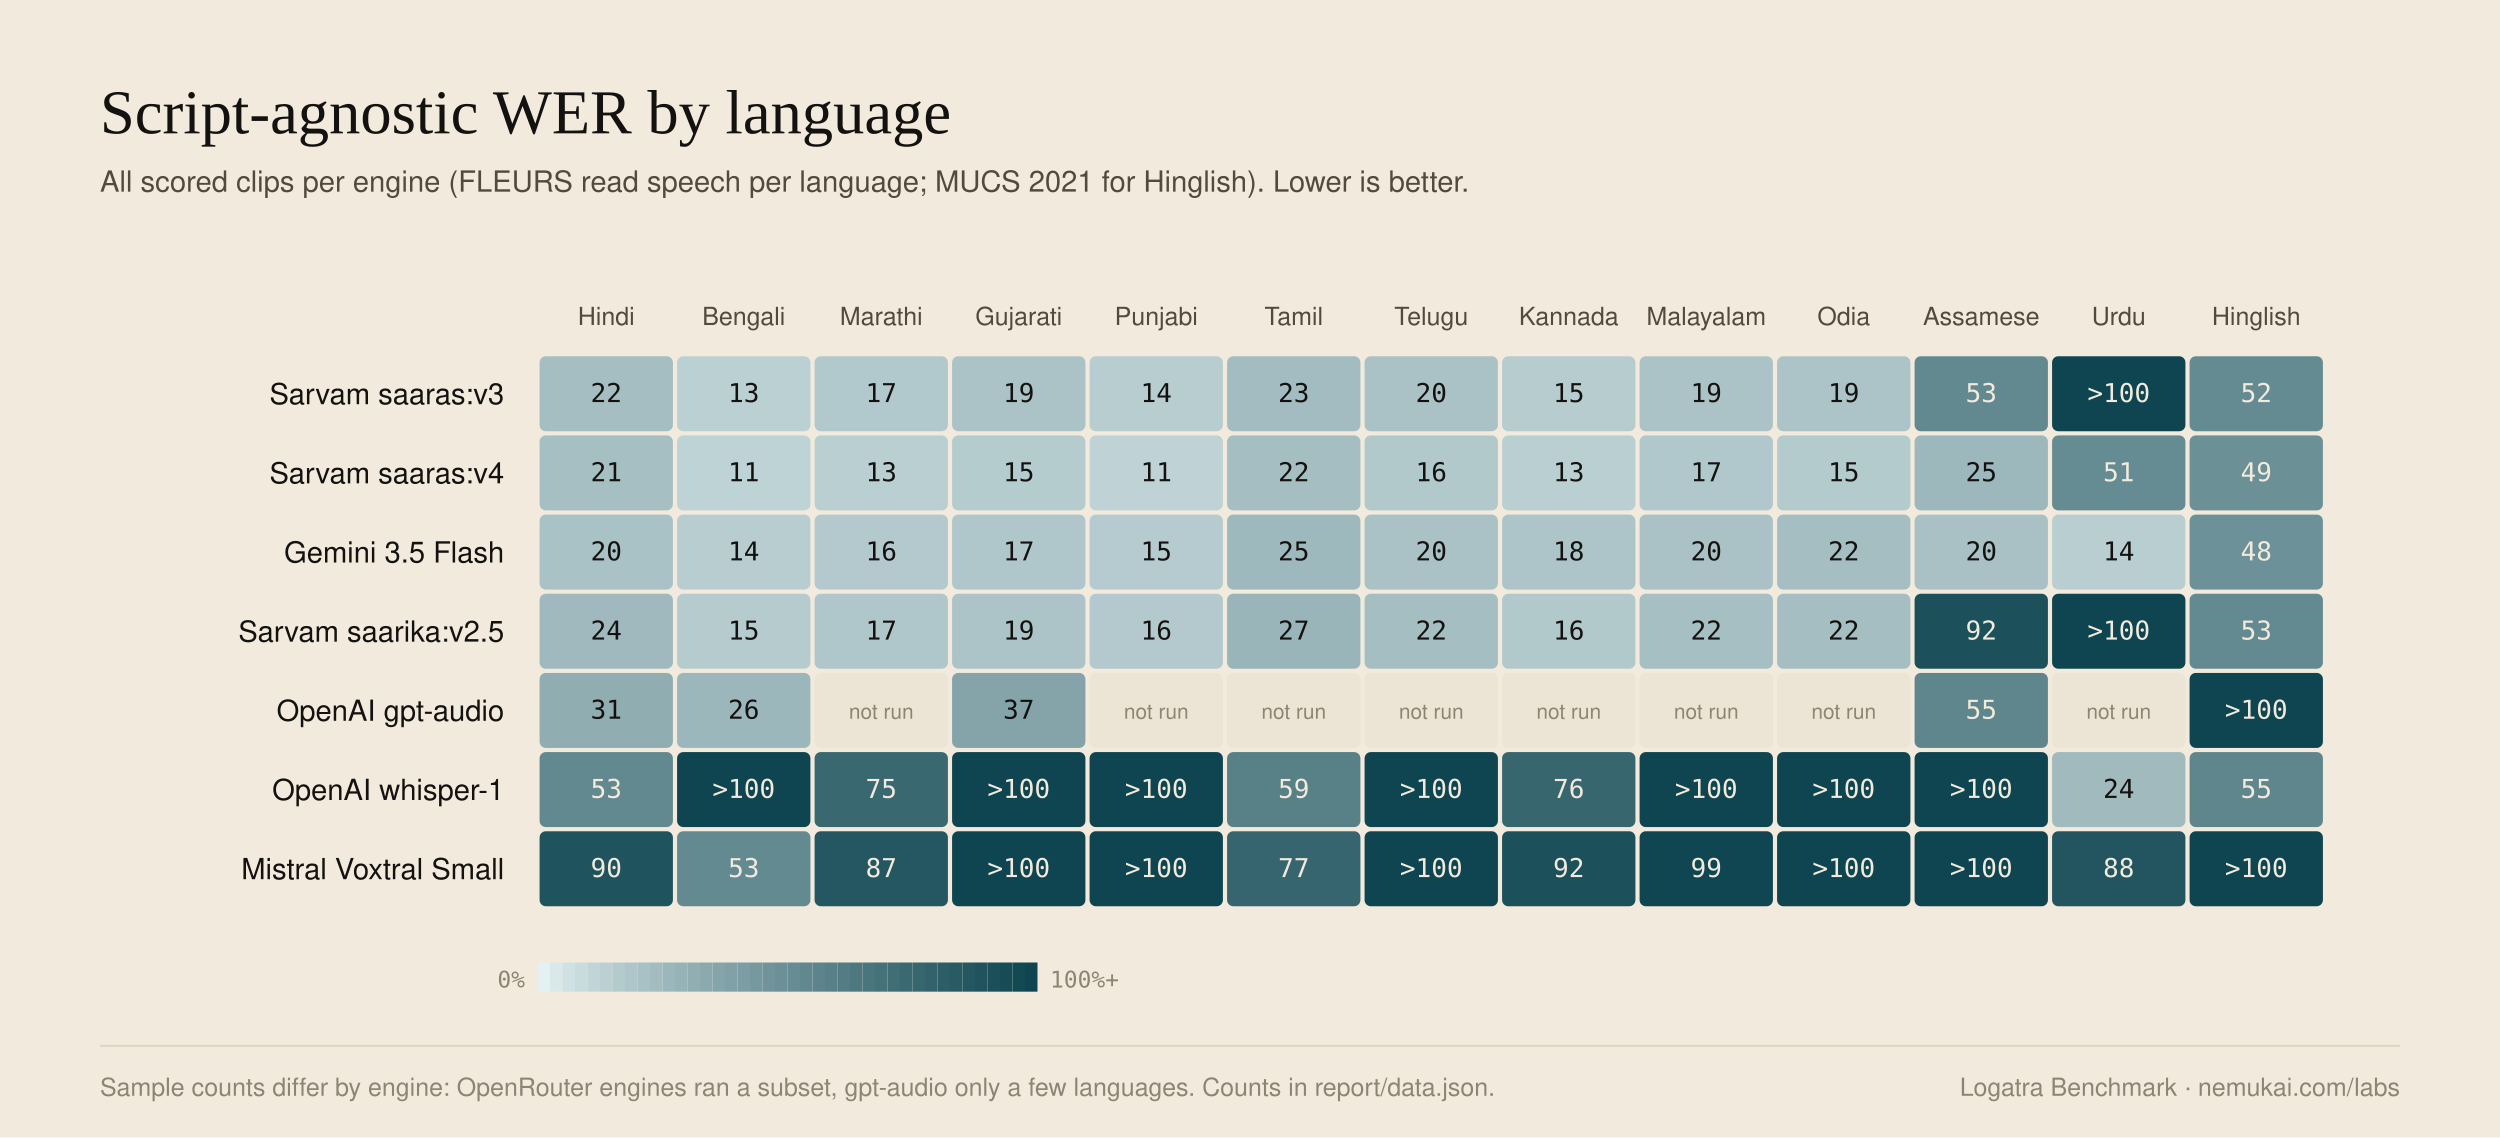
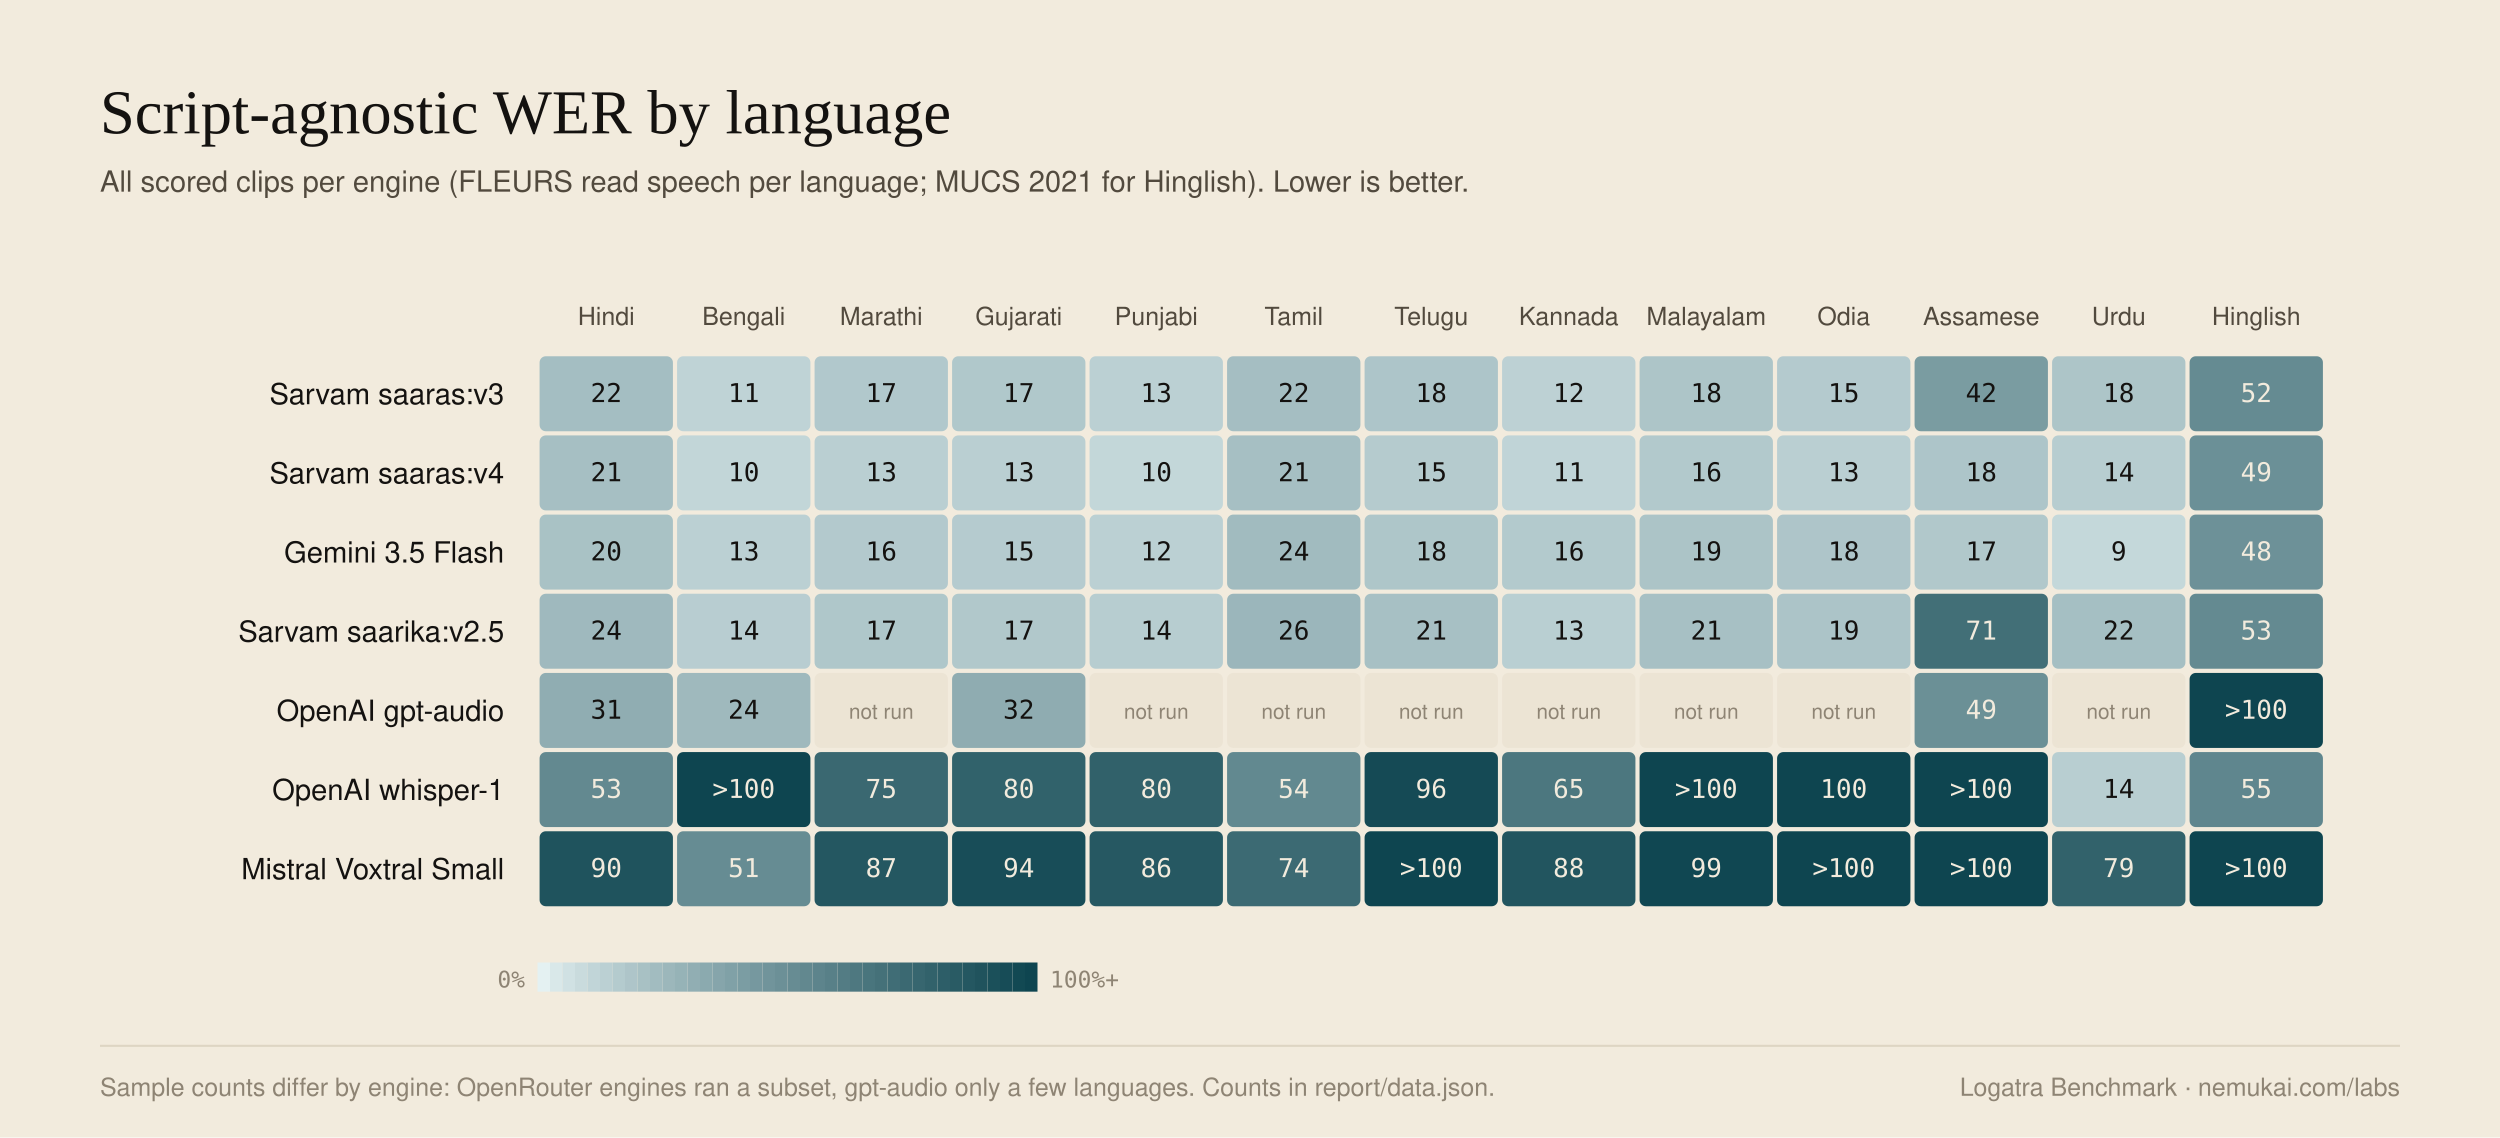
<svg xmlns="http://www.w3.org/2000/svg" width="1200" height="546" viewBox="0 0 1200 546">
  <rect width="1200" height="546" fill="#F2EBDD" />
  <text x="48" y="64" font-family="Georgia, 'Times New Roman', serif" font-size="30" fill="#141210" text-anchor="start" font-weight="400">Script-agnostic WER by language</text>
  <text x="48" y="92" font-family="'Helvetica Neue', Helvetica, Arial, sans-serif" font-size="14" fill="#524A3E" text-anchor="start" font-weight="400">All scored clips per engine (FLEURS read speech per language; MUCS 2021 for Hinglish). Lower is better.</text>
  <text x="291.0" y="156" font-family="'Helvetica Neue', Helvetica, Arial, sans-serif" font-size="12" fill="#524A3E" text-anchor="middle" font-weight="400">Hindi</text>
  <text x="357.0" y="156" font-family="'Helvetica Neue', Helvetica, Arial, sans-serif" font-size="12" fill="#524A3E" text-anchor="middle" font-weight="400">Bengali</text>
  <text x="423.0" y="156" font-family="'Helvetica Neue', Helvetica, Arial, sans-serif" font-size="12" fill="#524A3E" text-anchor="middle" font-weight="400">Marathi</text>
  <text x="489.0" y="156" font-family="'Helvetica Neue', Helvetica, Arial, sans-serif" font-size="12" fill="#524A3E" text-anchor="middle" font-weight="400">Gujarati</text>
  <text x="555.0" y="156" font-family="'Helvetica Neue', Helvetica, Arial, sans-serif" font-size="12" fill="#524A3E" text-anchor="middle" font-weight="400">Punjabi</text>
  <text x="621.0" y="156" font-family="'Helvetica Neue', Helvetica, Arial, sans-serif" font-size="12" fill="#524A3E" text-anchor="middle" font-weight="400">Tamil</text>
  <text x="687.0" y="156" font-family="'Helvetica Neue', Helvetica, Arial, sans-serif" font-size="12" fill="#524A3E" text-anchor="middle" font-weight="400">Telugu</text>
  <text x="753.0" y="156" font-family="'Helvetica Neue', Helvetica, Arial, sans-serif" font-size="12" fill="#524A3E" text-anchor="middle" font-weight="400">Kannada</text>
  <text x="819.0" y="156" font-family="'Helvetica Neue', Helvetica, Arial, sans-serif" font-size="12" fill="#524A3E" text-anchor="middle" font-weight="400">Malayalam</text>
  <text x="885.0" y="156" font-family="'Helvetica Neue', Helvetica, Arial, sans-serif" font-size="12" fill="#524A3E" text-anchor="middle" font-weight="400">Odia</text>
  <text x="951.0" y="156" font-family="'Helvetica Neue', Helvetica, Arial, sans-serif" font-size="12" fill="#524A3E" text-anchor="middle" font-weight="400">Assamese</text>
  <text x="1017.0" y="156" font-family="'Helvetica Neue', Helvetica, Arial, sans-serif" font-size="12" fill="#524A3E" text-anchor="middle" font-weight="400">Urdu</text>
  <text x="1083.0" y="156" font-family="'Helvetica Neue', Helvetica, Arial, sans-serif" font-size="12" fill="#524A3E" text-anchor="middle" font-weight="400">Hinglish</text>
  <text x="242" y="194.0" font-family="'Helvetica Neue', Helvetica, Arial, sans-serif" font-size="14" fill="#141210" text-anchor="end" font-weight="400">Sarvam saaras:v3</text>
  <rect x="259" y="171" width="64" height="36" rx="3" fill="#A4BEC2" />
  <text x="291.0" y="193.0" font-family="'JetBrains Mono', Menlo, monospace" font-size="12.5" fill="#141210" text-anchor="middle" font-weight="500">22</text>
-   <rect x="325" y="171" width="64" height="36" rx="3" fill="#BBD0D3" />
-   <text x="357.0" y="193.0" font-family="'JetBrains Mono', Menlo, monospace" font-size="12.5" fill="#141210" text-anchor="middle" font-weight="500">13</text>
+   <rect x="325" y="171" width="64" height="36" rx="3" fill="#BFD3D6" />
+   <text x="357.0" y="193.0" font-family="'JetBrains Mono', Menlo, monospace" font-size="12.5" fill="#141210" text-anchor="middle" font-weight="500">11</text>
  <rect x="391" y="171" width="64" height="36" rx="3" fill="#B1C8CC" />
  <text x="423.0" y="193.0" font-family="'JetBrains Mono', Menlo, monospace" font-size="12.5" fill="#141210" text-anchor="middle" font-weight="500">17</text>
-   <rect x="457" y="171" width="64" height="36" rx="3" fill="#ABC3C7" />
-   <text x="489.0" y="193.0" font-family="'JetBrains Mono', Menlo, monospace" font-size="12.5" fill="#141210" text-anchor="middle" font-weight="500">19</text>
-   <rect x="523" y="171" width="64" height="36" rx="3" fill="#B8CDD0" />
-   <text x="555.0" y="193.0" font-family="'JetBrains Mono', Menlo, monospace" font-size="12.5" fill="#141210" text-anchor="middle" font-weight="500">14</text>
-   <rect x="589" y="171" width="64" height="36" rx="3" fill="#A3BCC1" />
-   <text x="621.0" y="193.0" font-family="'JetBrains Mono', Menlo, monospace" font-size="12.5" fill="#141210" text-anchor="middle" font-weight="500">23</text>
-   <rect x="655" y="171" width="64" height="36" rx="3" fill="#AAC2C6" />
-   <text x="687.0" y="193.0" font-family="'JetBrains Mono', Menlo, monospace" font-size="12.5" fill="#141210" text-anchor="middle" font-weight="500">20</text>
-   <rect x="721" y="171" width="64" height="36" rx="3" fill="#B6CCCF" />
-   <text x="753.0" y="193.0" font-family="'JetBrains Mono', Menlo, monospace" font-size="12.5" fill="#141210" text-anchor="middle" font-weight="500">15</text>
-   <rect x="787" y="171" width="64" height="36" rx="3" fill="#ABC3C7" />
-   <text x="819.0" y="193.0" font-family="'JetBrains Mono', Menlo, monospace" font-size="12.5" fill="#141210" text-anchor="middle" font-weight="500">19</text>
-   <rect x="853" y="171" width="64" height="36" rx="3" fill="#ACC4C8" />
-   <text x="885.0" y="193.0" font-family="'JetBrains Mono', Menlo, monospace" font-size="12.5" fill="#141210" text-anchor="middle" font-weight="500">19</text>
-   <rect x="919" y="171" width="64" height="36" rx="3" fill="#628990" />
-   <text x="951.0" y="193.0" font-family="'JetBrains Mono', Menlo, monospace" font-size="12.5" fill="#F2EBDD" text-anchor="middle" font-weight="500">53</text>
-   <rect x="985" y="171" width="64" height="36" rx="3" fill="#0E4550" />
-   <text x="1017.0" y="193.0" font-family="'JetBrains Mono', Menlo, monospace" font-size="12.5" fill="#F2EBDD" text-anchor="middle" font-weight="500">&gt;100</text>
+   <rect x="457" y="171" width="64" height="36" rx="3" fill="#B0C8CB" />
+   <text x="489.0" y="193.0" font-family="'JetBrains Mono', Menlo, monospace" font-size="12.5" fill="#141210" text-anchor="middle" font-weight="500">17</text>
+   <rect x="523" y="171" width="64" height="36" rx="3" fill="#BBD0D3" />
+   <text x="555.0" y="193.0" font-family="'JetBrains Mono', Menlo, monospace" font-size="12.5" fill="#141210" text-anchor="middle" font-weight="500">13</text>
+   <rect x="589" y="171" width="64" height="36" rx="3" fill="#A5BEC2" />
+   <text x="621.0" y="193.0" font-family="'JetBrains Mono', Menlo, monospace" font-size="12.5" fill="#141210" text-anchor="middle" font-weight="500">22</text>
+   <rect x="655" y="171" width="64" height="36" rx="3" fill="#ADC5C9" />
+   <text x="687.0" y="193.0" font-family="'JetBrains Mono', Menlo, monospace" font-size="12.5" fill="#141210" text-anchor="middle" font-weight="500">18</text>
+   <rect x="721" y="171" width="64" height="36" rx="3" fill="#BDD1D4" />
+   <text x="753.0" y="193.0" font-family="'JetBrains Mono', Menlo, monospace" font-size="12.5" fill="#141210" text-anchor="middle" font-weight="500">12</text>
+   <rect x="787" y="171" width="64" height="36" rx="3" fill="#ADC5C8" />
+   <text x="819.0" y="193.0" font-family="'JetBrains Mono', Menlo, monospace" font-size="12.5" fill="#141210" text-anchor="middle" font-weight="500">18</text>
+   <rect x="853" y="171" width="64" height="36" rx="3" fill="#B4CACE" />
+   <text x="885.0" y="193.0" font-family="'JetBrains Mono', Menlo, monospace" font-size="12.5" fill="#141210" text-anchor="middle" font-weight="500">15</text>
+   <rect x="919" y="171" width="64" height="36" rx="3" fill="#7A9CA1" />
+   <text x="951.0" y="193.0" font-family="'JetBrains Mono', Menlo, monospace" font-size="12.5" fill="#141210" text-anchor="middle" font-weight="500">42</text>
+   <rect x="985" y="171" width="64" height="36" rx="3" fill="#ADC5C8" />
+   <text x="1017.0" y="193.0" font-family="'JetBrains Mono', Menlo, monospace" font-size="12.5" fill="#141210" text-anchor="middle" font-weight="500">18</text>
  <rect x="1051" y="171" width="64" height="36" rx="3" fill="#658B92" />
  <text x="1083.0" y="193.0" font-family="'JetBrains Mono', Menlo, monospace" font-size="12.5" fill="#F2EBDD" text-anchor="middle" font-weight="500">52</text>
  <text x="242" y="232.0" font-family="'Helvetica Neue', Helvetica, Arial, sans-serif" font-size="14" fill="#141210" text-anchor="end" font-weight="400">Sarvam saaras:v4</text>
  <rect x="259" y="209" width="64" height="36" rx="3" fill="#A6BFC3" />
  <text x="291.0" y="231.0" font-family="'JetBrains Mono', Menlo, monospace" font-size="12.5" fill="#141210" text-anchor="middle" font-weight="500">21</text>
-   <rect x="325" y="209" width="64" height="36" rx="3" fill="#BED3D5" />
-   <text x="357.0" y="231.0" font-family="'JetBrains Mono', Menlo, monospace" font-size="12.5" fill="#141210" text-anchor="middle" font-weight="500">11</text>
+   <rect x="325" y="209" width="64" height="36" rx="3" fill="#C2D6D8" />
+   <text x="357.0" y="231.0" font-family="'JetBrains Mono', Menlo, monospace" font-size="12.5" fill="#141210" text-anchor="middle" font-weight="500">10</text>
  <rect x="391" y="209" width="64" height="36" rx="3" fill="#BACFD2" />
  <text x="423.0" y="231.0" font-family="'JetBrains Mono', Menlo, monospace" font-size="12.5" fill="#141210" text-anchor="middle" font-weight="500">13</text>
-   <rect x="457" y="209" width="64" height="36" rx="3" fill="#B5CCCF" />
-   <text x="489.0" y="231.0" font-family="'JetBrains Mono', Menlo, monospace" font-size="12.5" fill="#141210" text-anchor="middle" font-weight="500">15</text>
-   <rect x="523" y="209" width="64" height="36" rx="3" fill="#BFD3D6" />
-   <text x="555.0" y="231.0" font-family="'JetBrains Mono', Menlo, monospace" font-size="12.5" fill="#141210" text-anchor="middle" font-weight="500">11</text>
-   <rect x="589" y="209" width="64" height="36" rx="3" fill="#A4BEC2" />
-   <text x="621.0" y="231.0" font-family="'JetBrains Mono', Menlo, monospace" font-size="12.5" fill="#141210" text-anchor="middle" font-weight="500">22</text>
-   <rect x="655" y="209" width="64" height="36" rx="3" fill="#B2C9CC" />
-   <text x="687.0" y="231.0" font-family="'JetBrains Mono', Menlo, monospace" font-size="12.5" fill="#141210" text-anchor="middle" font-weight="500">16</text>
-   <rect x="721" y="209" width="64" height="36" rx="3" fill="#BACFD2" />
-   <text x="753.0" y="231.0" font-family="'JetBrains Mono', Menlo, monospace" font-size="12.5" fill="#141210" text-anchor="middle" font-weight="500">13</text>
-   <rect x="787" y="209" width="64" height="36" rx="3" fill="#B0C8CB" />
-   <text x="819.0" y="231.0" font-family="'JetBrains Mono', Menlo, monospace" font-size="12.5" fill="#141210" text-anchor="middle" font-weight="500">17</text>
-   <rect x="853" y="209" width="64" height="36" rx="3" fill="#B4CBCE" />
-   <text x="885.0" y="231.0" font-family="'JetBrains Mono', Menlo, monospace" font-size="12.5" fill="#141210" text-anchor="middle" font-weight="500">15</text>
-   <rect x="919" y="209" width="64" height="36" rx="3" fill="#9DB8BC" />
-   <text x="951.0" y="231.0" font-family="'JetBrains Mono', Menlo, monospace" font-size="12.5" fill="#141210" text-anchor="middle" font-weight="500">25</text>
-   <rect x="985" y="209" width="64" height="36" rx="3" fill="#668C93" />
-   <text x="1017.0" y="231.0" font-family="'JetBrains Mono', Menlo, monospace" font-size="12.5" fill="#F2EBDD" text-anchor="middle" font-weight="500">51</text>
-   <rect x="1051" y="209" width="64" height="36" rx="3" fill="#6B9096" />
+   <rect x="457" y="209" width="64" height="36" rx="3" fill="#BACFD2" />
+   <text x="489.0" y="231.0" font-family="'JetBrains Mono', Menlo, monospace" font-size="12.5" fill="#141210" text-anchor="middle" font-weight="500">13</text>
+   <rect x="523" y="209" width="64" height="36" rx="3" fill="#C3D7D9" />
+   <text x="555.0" y="231.0" font-family="'JetBrains Mono', Menlo, monospace" font-size="12.5" fill="#141210" text-anchor="middle" font-weight="500">10</text>
+   <rect x="589" y="209" width="64" height="36" rx="3" fill="#A6BFC3" />
+   <text x="621.0" y="231.0" font-family="'JetBrains Mono', Menlo, monospace" font-size="12.5" fill="#141210" text-anchor="middle" font-weight="500">21</text>
+   <rect x="655" y="209" width="64" height="36" rx="3" fill="#B5CBCE" />
+   <text x="687.0" y="231.0" font-family="'JetBrains Mono', Menlo, monospace" font-size="12.5" fill="#141210" text-anchor="middle" font-weight="500">15</text>
+   <rect x="721" y="209" width="64" height="36" rx="3" fill="#C0D4D7" />
+   <text x="753.0" y="231.0" font-family="'JetBrains Mono', Menlo, monospace" font-size="12.5" fill="#141210" text-anchor="middle" font-weight="500">11</text>
+   <rect x="787" y="209" width="64" height="36" rx="3" fill="#B2C9CC" />
+   <text x="819.0" y="231.0" font-family="'JetBrains Mono', Menlo, monospace" font-size="12.5" fill="#141210" text-anchor="middle" font-weight="500">16</text>
+   <rect x="853" y="209" width="64" height="36" rx="3" fill="#BACFD2" />
+   <text x="885.0" y="231.0" font-family="'JetBrains Mono', Menlo, monospace" font-size="12.5" fill="#141210" text-anchor="middle" font-weight="500">13</text>
+   <rect x="919" y="209" width="64" height="36" rx="3" fill="#ADC5C9" />
+   <text x="951.0" y="231.0" font-family="'JetBrains Mono', Menlo, monospace" font-size="12.5" fill="#141210" text-anchor="middle" font-weight="500">18</text>
+   <rect x="985" y="209" width="64" height="36" rx="3" fill="#B7CDD0" />
+   <text x="1017.0" y="231.0" font-family="'JetBrains Mono', Menlo, monospace" font-size="12.5" fill="#141210" text-anchor="middle" font-weight="500">14</text>
+   <rect x="1051" y="209" width="64" height="36" rx="3" fill="#6B9097" />
  <text x="1083.0" y="231.0" font-family="'JetBrains Mono', Menlo, monospace" font-size="12.5" fill="#F2EBDD" text-anchor="middle" font-weight="500">49</text>
  <text x="242" y="270.0" font-family="'Helvetica Neue', Helvetica, Arial, sans-serif" font-size="14" fill="#141210" text-anchor="end" font-weight="400">Gemini 3.5 Flash</text>
  <rect x="259" y="247" width="64" height="36" rx="3" fill="#A9C2C5" />
  <text x="291.0" y="269.0" font-family="'JetBrains Mono', Menlo, monospace" font-size="12.5" fill="#141210" text-anchor="middle" font-weight="500">20</text>
-   <rect x="325" y="247" width="64" height="36" rx="3" fill="#B7CDD0" />
-   <text x="357.0" y="269.0" font-family="'JetBrains Mono', Menlo, monospace" font-size="12.5" fill="#141210" text-anchor="middle" font-weight="500">14</text>
+   <rect x="325" y="247" width="64" height="36" rx="3" fill="#BBD0D3" />
+   <text x="357.0" y="269.0" font-family="'JetBrains Mono', Menlo, monospace" font-size="12.5" fill="#141210" text-anchor="middle" font-weight="500">13</text>
  <rect x="391" y="247" width="64" height="36" rx="3" fill="#B3C9CD" />
  <text x="423.0" y="269.0" font-family="'JetBrains Mono', Menlo, monospace" font-size="12.5" fill="#141210" text-anchor="middle" font-weight="500">16</text>
-   <rect x="457" y="247" width="64" height="36" rx="3" fill="#AFC7CA" />
-   <text x="489.0" y="269.0" font-family="'JetBrains Mono', Menlo, monospace" font-size="12.5" fill="#141210" text-anchor="middle" font-weight="500">17</text>
-   <rect x="523" y="247" width="64" height="36" rx="3" fill="#B5CBCF" />
-   <text x="555.0" y="269.0" font-family="'JetBrains Mono', Menlo, monospace" font-size="12.5" fill="#141210" text-anchor="middle" font-weight="500">15</text>
-   <rect x="589" y="247" width="64" height="36" rx="3" fill="#9EB9BD" />
-   <text x="621.0" y="269.0" font-family="'JetBrains Mono', Menlo, monospace" font-size="12.5" fill="#141210" text-anchor="middle" font-weight="500">25</text>
-   <rect x="655" y="247" width="64" height="36" rx="3" fill="#AAC2C6" />
-   <text x="687.0" y="269.0" font-family="'JetBrains Mono', Menlo, monospace" font-size="12.5" fill="#141210" text-anchor="middle" font-weight="500">20</text>
-   <rect x="721" y="247" width="64" height="36" rx="3" fill="#ADC5C8" />
-   <text x="753.0" y="269.0" font-family="'JetBrains Mono', Menlo, monospace" font-size="12.5" fill="#141210" text-anchor="middle" font-weight="500">18</text>
-   <rect x="787" y="247" width="64" height="36" rx="3" fill="#AAC2C6" />
-   <text x="819.0" y="269.0" font-family="'JetBrains Mono', Menlo, monospace" font-size="12.5" fill="#141210" text-anchor="middle" font-weight="500">20</text>
-   <rect x="853" y="247" width="64" height="36" rx="3" fill="#A5BEC2" />
-   <text x="885.0" y="269.0" font-family="'JetBrains Mono', Menlo, monospace" font-size="12.5" fill="#141210" text-anchor="middle" font-weight="500">22</text>
-   <rect x="919" y="247" width="64" height="36" rx="3" fill="#A9C1C5" />
-   <text x="951.0" y="269.0" font-family="'JetBrains Mono', Menlo, monospace" font-size="12.5" fill="#141210" text-anchor="middle" font-weight="500">20</text>
-   <rect x="985" y="247" width="64" height="36" rx="3" fill="#B9CED1" />
-   <text x="1017.0" y="269.0" font-family="'JetBrains Mono', Menlo, monospace" font-size="12.5" fill="#141210" text-anchor="middle" font-weight="500">14</text>
+   <rect x="457" y="247" width="64" height="36" rx="3" fill="#B5CBCF" />
+   <text x="489.0" y="269.0" font-family="'JetBrains Mono', Menlo, monospace" font-size="12.5" fill="#141210" text-anchor="middle" font-weight="500">15</text>
+   <rect x="523" y="247" width="64" height="36" rx="3" fill="#BBD0D3" />
+   <text x="555.0" y="269.0" font-family="'JetBrains Mono', Menlo, monospace" font-size="12.5" fill="#141210" text-anchor="middle" font-weight="500">12</text>
+   <rect x="589" y="247" width="64" height="36" rx="3" fill="#A1BBBF" />
+   <text x="621.0" y="269.0" font-family="'JetBrains Mono', Menlo, monospace" font-size="12.5" fill="#141210" text-anchor="middle" font-weight="500">24</text>
+   <rect x="655" y="247" width="64" height="36" rx="3" fill="#AEC6C9" />
+   <text x="687.0" y="269.0" font-family="'JetBrains Mono', Menlo, monospace" font-size="12.5" fill="#141210" text-anchor="middle" font-weight="500">18</text>
+   <rect x="721" y="247" width="64" height="36" rx="3" fill="#B3CACD" />
+   <text x="753.0" y="269.0" font-family="'JetBrains Mono', Menlo, monospace" font-size="12.5" fill="#141210" text-anchor="middle" font-weight="500">16</text>
+   <rect x="787" y="247" width="64" height="36" rx="3" fill="#ACC4C7" />
+   <text x="819.0" y="269.0" font-family="'JetBrains Mono', Menlo, monospace" font-size="12.5" fill="#141210" text-anchor="middle" font-weight="500">19</text>
+   <rect x="853" y="247" width="64" height="36" rx="3" fill="#AEC5C9" />
+   <text x="885.0" y="269.0" font-family="'JetBrains Mono', Menlo, monospace" font-size="12.5" fill="#141210" text-anchor="middle" font-weight="500">18</text>
+   <rect x="919" y="247" width="64" height="36" rx="3" fill="#B1C8CB" />
+   <text x="951.0" y="269.0" font-family="'JetBrains Mono', Menlo, monospace" font-size="12.5" fill="#141210" text-anchor="middle" font-weight="500">17</text>
+   <rect x="985" y="247" width="64" height="36" rx="3" fill="#C4D8DA" />
+   <text x="1017.0" y="269.0" font-family="'JetBrains Mono', Menlo, monospace" font-size="12.5" fill="#141210" text-anchor="middle" font-weight="500">9</text>
  <rect x="1051" y="247" width="64" height="36" rx="3" fill="#6D9198" />
  <text x="1083.0" y="269.0" font-family="'JetBrains Mono', Menlo, monospace" font-size="12.5" fill="#F2EBDD" text-anchor="middle" font-weight="500">48</text>
  <text x="242" y="308.0" font-family="'Helvetica Neue', Helvetica, Arial, sans-serif" font-size="14" fill="#141210" text-anchor="end" font-weight="400">Sarvam saarika:v2.5</text>
  <rect x="259" y="285" width="64" height="36" rx="3" fill="#9FB9BE" />
  <text x="291.0" y="307.0" font-family="'JetBrains Mono', Menlo, monospace" font-size="12.5" fill="#141210" text-anchor="middle" font-weight="500">24</text>
-   <rect x="325" y="285" width="64" height="36" rx="3" fill="#B5CBCE" />
-   <text x="357.0" y="307.0" font-family="'JetBrains Mono', Menlo, monospace" font-size="12.5" fill="#141210" text-anchor="middle" font-weight="500">15</text>
+   <rect x="325" y="285" width="64" height="36" rx="3" fill="#B8CDD1" />
+   <text x="357.0" y="307.0" font-family="'JetBrains Mono', Menlo, monospace" font-size="12.5" fill="#141210" text-anchor="middle" font-weight="500">14</text>
  <rect x="391" y="285" width="64" height="36" rx="3" fill="#AFC7CA" />
  <text x="423.0" y="307.0" font-family="'JetBrains Mono', Menlo, monospace" font-size="12.5" fill="#141210" text-anchor="middle" font-weight="500">17</text>
-   <rect x="457" y="285" width="64" height="36" rx="3" fill="#ACC4C8" />
-   <text x="489.0" y="307.0" font-family="'JetBrains Mono', Menlo, monospace" font-size="12.5" fill="#141210" text-anchor="middle" font-weight="500">19</text>
-   <rect x="523" y="285" width="64" height="36" rx="3" fill="#B3C9CD" />
-   <text x="555.0" y="307.0" font-family="'JetBrains Mono', Menlo, monospace" font-size="12.5" fill="#141210" text-anchor="middle" font-weight="500">16</text>
-   <rect x="589" y="285" width="64" height="36" rx="3" fill="#99B5B9" />
-   <text x="621.0" y="307.0" font-family="'JetBrains Mono', Menlo, monospace" font-size="12.5" fill="#141210" text-anchor="middle" font-weight="500">27</text>
-   <rect x="655" y="285" width="64" height="36" rx="3" fill="#A4BEC2" />
-   <text x="687.0" y="307.0" font-family="'JetBrains Mono', Menlo, monospace" font-size="12.5" fill="#141210" text-anchor="middle" font-weight="500">22</text>
-   <rect x="721" y="285" width="64" height="36" rx="3" fill="#B2C9CC" />
-   <text x="753.0" y="307.0" font-family="'JetBrains Mono', Menlo, monospace" font-size="12.5" fill="#141210" text-anchor="middle" font-weight="500">16</text>
-   <rect x="787" y="285" width="64" height="36" rx="3" fill="#A5BFC3" />
-   <text x="819.0" y="307.0" font-family="'JetBrains Mono', Menlo, monospace" font-size="12.5" fill="#141210" text-anchor="middle" font-weight="500">22</text>
-   <rect x="853" y="285" width="64" height="36" rx="3" fill="#A5BEC2" />
-   <text x="885.0" y="307.0" font-family="'JetBrains Mono', Menlo, monospace" font-size="12.5" fill="#141210" text-anchor="middle" font-weight="500">22</text>
-   <rect x="919" y="285" width="64" height="36" rx="3" fill="#1C515B" />
-   <text x="951.0" y="307.0" font-family="'JetBrains Mono', Menlo, monospace" font-size="12.5" fill="#F2EBDD" text-anchor="middle" font-weight="500">92</text>
-   <rect x="985" y="285" width="64" height="36" rx="3" fill="#0E4550" />
-   <text x="1017.0" y="307.0" font-family="'JetBrains Mono', Menlo, monospace" font-size="12.5" fill="#F2EBDD" text-anchor="middle" font-weight="500">&gt;100</text>
+   <rect x="457" y="285" width="64" height="36" rx="3" fill="#B1C8CB" />
+   <text x="489.0" y="307.0" font-family="'JetBrains Mono', Menlo, monospace" font-size="12.5" fill="#141210" text-anchor="middle" font-weight="500">17</text>
+   <rect x="523" y="285" width="64" height="36" rx="3" fill="#B7CDD0" />
+   <text x="555.0" y="307.0" font-family="'JetBrains Mono', Menlo, monospace" font-size="12.5" fill="#141210" text-anchor="middle" font-weight="500">14</text>
+   <rect x="589" y="285" width="64" height="36" rx="3" fill="#9BB6BB" />
+   <text x="621.0" y="307.0" font-family="'JetBrains Mono', Menlo, monospace" font-size="12.5" fill="#141210" text-anchor="middle" font-weight="500">26</text>
+   <rect x="655" y="285" width="64" height="36" rx="3" fill="#A7C0C4" />
+   <text x="687.0" y="307.0" font-family="'JetBrains Mono', Menlo, monospace" font-size="12.5" fill="#141210" text-anchor="middle" font-weight="500">21</text>
+   <rect x="721" y="285" width="64" height="36" rx="3" fill="#B9CFD2" />
+   <text x="753.0" y="307.0" font-family="'JetBrains Mono', Menlo, monospace" font-size="12.5" fill="#141210" text-anchor="middle" font-weight="500">13</text>
+   <rect x="787" y="285" width="64" height="36" rx="3" fill="#A7C0C4" />
+   <text x="819.0" y="307.0" font-family="'JetBrains Mono', Menlo, monospace" font-size="12.5" fill="#141210" text-anchor="middle" font-weight="500">21</text>
+   <rect x="853" y="285" width="64" height="36" rx="3" fill="#ACC4C8" />
+   <text x="885.0" y="307.0" font-family="'JetBrains Mono', Menlo, monospace" font-size="12.5" fill="#141210" text-anchor="middle" font-weight="500">19</text>
+   <rect x="919" y="285" width="64" height="36" rx="3" fill="#426F77" />
+   <text x="951.0" y="307.0" font-family="'JetBrains Mono', Menlo, monospace" font-size="12.5" fill="#F2EBDD" text-anchor="middle" font-weight="500">71</text>
+   <rect x="985" y="285" width="64" height="36" rx="3" fill="#A5BFC3" />
+   <text x="1017.0" y="307.0" font-family="'JetBrains Mono', Menlo, monospace" font-size="12.5" fill="#141210" text-anchor="middle" font-weight="500">22</text>
  <rect x="1051" y="285" width="64" height="36" rx="3" fill="#648A91" />
  <text x="1083.0" y="307.0" font-family="'JetBrains Mono', Menlo, monospace" font-size="12.5" fill="#F2EBDD" text-anchor="middle" font-weight="500">53</text>
  <text x="242" y="346.0" font-family="'Helvetica Neue', Helvetica, Arial, sans-serif" font-size="14" fill="#141210" text-anchor="end" font-weight="400">OpenAI gpt-audio</text>
  <rect x="259" y="323" width="64" height="36" rx="3" fill="#90ADB2" />
  <text x="291.0" y="345.0" font-family="'JetBrains Mono', Menlo, monospace" font-size="12.5" fill="#141210" text-anchor="middle" font-weight="500">31</text>
-   <rect x="325" y="323" width="64" height="36" rx="3" fill="#9CB7BB" />
-   <text x="357.0" y="345.0" font-family="'JetBrains Mono', Menlo, monospace" font-size="12.5" fill="#141210" text-anchor="middle" font-weight="500">26</text>
+   <rect x="325" y="323" width="64" height="36" rx="3" fill="#9FB9BD" />
+   <text x="357.0" y="345.0" font-family="'JetBrains Mono', Menlo, monospace" font-size="12.5" fill="#141210" text-anchor="middle" font-weight="500">24</text>
  <rect x="391" y="323" width="64" height="36" rx="3" fill="#ECE4D4" />
  <text x="423.0" y="345.0" font-family="'Helvetica Neue', Helvetica, Arial, sans-serif" font-size="10" fill="#8E8474" text-anchor="middle" font-weight="400">not run</text>
-   <rect x="457" y="323" width="64" height="36" rx="3" fill="#84A4A9" />
-   <text x="489.0" y="345.0" font-family="'JetBrains Mono', Menlo, monospace" font-size="12.5" fill="#141210" text-anchor="middle" font-weight="500">37</text>
+   <rect x="457" y="323" width="64" height="36" rx="3" fill="#8FACB1" />
+   <text x="489.0" y="345.0" font-family="'JetBrains Mono', Menlo, monospace" font-size="12.5" fill="#141210" text-anchor="middle" font-weight="500">32</text>
  <rect x="523" y="323" width="64" height="36" rx="3" fill="#ECE4D4" />
  <text x="555.0" y="345.0" font-family="'Helvetica Neue', Helvetica, Arial, sans-serif" font-size="10" fill="#8E8474" text-anchor="middle" font-weight="400">not run</text>
  <rect x="589" y="323" width="64" height="36" rx="3" fill="#ECE4D4" />
  <text x="621.0" y="345.0" font-family="'Helvetica Neue', Helvetica, Arial, sans-serif" font-size="10" fill="#8E8474" text-anchor="middle" font-weight="400">not run</text>
  <rect x="655" y="323" width="64" height="36" rx="3" fill="#ECE4D4" />
  <text x="687.0" y="345.0" font-family="'Helvetica Neue', Helvetica, Arial, sans-serif" font-size="10" fill="#8E8474" text-anchor="middle" font-weight="400">not run</text>
  <rect x="721" y="323" width="64" height="36" rx="3" fill="#ECE4D4" />
  <text x="753.0" y="345.0" font-family="'Helvetica Neue', Helvetica, Arial, sans-serif" font-size="10" fill="#8E8474" text-anchor="middle" font-weight="400">not run</text>
  <rect x="787" y="323" width="64" height="36" rx="3" fill="#ECE4D4" />
  <text x="819.0" y="345.0" font-family="'Helvetica Neue', Helvetica, Arial, sans-serif" font-size="10" fill="#8E8474" text-anchor="middle" font-weight="400">not run</text>
  <rect x="853" y="323" width="64" height="36" rx="3" fill="#ECE4D4" />
  <text x="885.0" y="345.0" font-family="'Helvetica Neue', Helvetica, Arial, sans-serif" font-size="10" fill="#8E8474" text-anchor="middle" font-weight="400">not run</text>
-   <rect x="919" y="323" width="64" height="36" rx="3" fill="#5F868D" />
-   <text x="951.0" y="345.0" font-family="'JetBrains Mono', Menlo, monospace" font-size="12.5" fill="#F2EBDD" text-anchor="middle" font-weight="500">55</text>
+   <rect x="919" y="323" width="64" height="36" rx="3" fill="#6B9096" />
+   <text x="951.0" y="345.0" font-family="'JetBrains Mono', Menlo, monospace" font-size="12.5" fill="#F2EBDD" text-anchor="middle" font-weight="500">49</text>
  <rect x="985" y="323" width="64" height="36" rx="3" fill="#ECE4D4" />
  <text x="1017.0" y="345.0" font-family="'Helvetica Neue', Helvetica, Arial, sans-serif" font-size="10" fill="#8E8474" text-anchor="middle" font-weight="400">not run</text>
  <rect x="1051" y="323" width="64" height="36" rx="3" fill="#0E4550" />
  <text x="1083.0" y="345.0" font-family="'JetBrains Mono', Menlo, monospace" font-size="12.5" fill="#F2EBDD" text-anchor="middle" font-weight="500">&gt;100</text>
  <text x="242" y="384.0" font-family="'Helvetica Neue', Helvetica, Arial, sans-serif" font-size="14" fill="#141210" text-anchor="end" font-weight="400">OpenAI whisper-1</text>
  <rect x="259" y="361" width="64" height="36" rx="3" fill="#638990" />
  <text x="291.0" y="383.0" font-family="'JetBrains Mono', Menlo, monospace" font-size="12.5" fill="#F2EBDD" text-anchor="middle" font-weight="500">53</text>
  <rect x="325" y="361" width="64" height="36" rx="3" fill="#0E4550" />
  <text x="357.0" y="383.0" font-family="'JetBrains Mono', Menlo, monospace" font-size="12.5" fill="#F2EBDD" text-anchor="middle" font-weight="500">&gt;100</text>
-   <rect x="391" y="361" width="64" height="36" rx="3" fill="#396871" />
+   <rect x="391" y="361" width="64" height="36" rx="3" fill="#3A6871" />
  <text x="423.0" y="383.0" font-family="'JetBrains Mono', Menlo, monospace" font-size="12.5" fill="#F2EBDD" text-anchor="middle" font-weight="500">75</text>
-   <rect x="457" y="361" width="64" height="36" rx="3" fill="#0E4550" />
-   <text x="489.0" y="383.0" font-family="'JetBrains Mono', Menlo, monospace" font-size="12.5" fill="#F2EBDD" text-anchor="middle" font-weight="500">&gt;100</text>
-   <rect x="523" y="361" width="64" height="36" rx="3" fill="#0E4550" />
-   <text x="555.0" y="383.0" font-family="'JetBrains Mono', Menlo, monospace" font-size="12.5" fill="#F2EBDD" text-anchor="middle" font-weight="500">&gt;100</text>
-   <rect x="589" y="361" width="64" height="36" rx="3" fill="#578087" />
-   <text x="621.0" y="383.0" font-family="'JetBrains Mono', Menlo, monospace" font-size="12.5" fill="#F2EBDD" text-anchor="middle" font-weight="500">59</text>
-   <rect x="655" y="361" width="64" height="36" rx="3" fill="#0E4550" />
-   <text x="687.0" y="383.0" font-family="'JetBrains Mono', Menlo, monospace" font-size="12.5" fill="#F2EBDD" text-anchor="middle" font-weight="500">&gt;100</text>
-   <rect x="721" y="361" width="64" height="36" rx="3" fill="#38666F" />
-   <text x="753.0" y="383.0" font-family="'JetBrains Mono', Menlo, monospace" font-size="12.5" fill="#F2EBDD" text-anchor="middle" font-weight="500">76</text>
+   <rect x="457" y="361" width="64" height="36" rx="3" fill="#31626B" />
+   <text x="489.0" y="383.0" font-family="'JetBrains Mono', Menlo, monospace" font-size="12.5" fill="#F2EBDD" text-anchor="middle" font-weight="500">80</text>
+   <rect x="523" y="361" width="64" height="36" rx="3" fill="#31616A" />
+   <text x="555.0" y="383.0" font-family="'JetBrains Mono', Menlo, monospace" font-size="12.5" fill="#F2EBDD" text-anchor="middle" font-weight="500">80</text>
+   <rect x="589" y="361" width="64" height="36" rx="3" fill="#628990" />
+   <text x="621.0" y="383.0" font-family="'JetBrains Mono', Menlo, monospace" font-size="12.5" fill="#F2EBDD" text-anchor="middle" font-weight="500">54</text>
+   <rect x="655" y="361" width="64" height="36" rx="3" fill="#154A55" />
+   <text x="687.0" y="383.0" font-family="'JetBrains Mono', Menlo, monospace" font-size="12.5" fill="#F2EBDD" text-anchor="middle" font-weight="500">96</text>
+   <rect x="721" y="361" width="64" height="36" rx="3" fill="#4C777F" />
+   <text x="753.0" y="383.0" font-family="'JetBrains Mono', Menlo, monospace" font-size="12.5" fill="#F2EBDD" text-anchor="middle" font-weight="500">65</text>
  <rect x="787" y="361" width="64" height="36" rx="3" fill="#0E4550" />
  <text x="819.0" y="383.0" font-family="'JetBrains Mono', Menlo, monospace" font-size="12.5" fill="#F2EBDD" text-anchor="middle" font-weight="500">&gt;100</text>
  <rect x="853" y="361" width="64" height="36" rx="3" fill="#0E4550" />
-   <text x="885.0" y="383.0" font-family="'JetBrains Mono', Menlo, monospace" font-size="12.5" fill="#F2EBDD" text-anchor="middle" font-weight="500">&gt;100</text>
+   <text x="885.0" y="383.0" font-family="'JetBrains Mono', Menlo, monospace" font-size="12.5" fill="#F2EBDD" text-anchor="middle" font-weight="500">100</text>
  <rect x="919" y="361" width="64" height="36" rx="3" fill="#0E4550" />
  <text x="951.0" y="383.0" font-family="'JetBrains Mono', Menlo, monospace" font-size="12.5" fill="#F2EBDD" text-anchor="middle" font-weight="500">&gt;100</text>
-   <rect x="985" y="361" width="64" height="36" rx="3" fill="#A0BABE" />
-   <text x="1017.0" y="383.0" font-family="'JetBrains Mono', Menlo, monospace" font-size="12.5" fill="#141210" text-anchor="middle" font-weight="500">24</text>
-   <rect x="1051" y="361" width="64" height="36" rx="3" fill="#5F868D" />
+   <rect x="985" y="361" width="64" height="36" rx="3" fill="#B8CED1" />
+   <text x="1017.0" y="383.0" font-family="'JetBrains Mono', Menlo, monospace" font-size="12.5" fill="#141210" text-anchor="middle" font-weight="500">14</text>
+   <rect x="1051" y="361" width="64" height="36" rx="3" fill="#5F868E" />
  <text x="1083.0" y="383.0" font-family="'JetBrains Mono', Menlo, monospace" font-size="12.5" fill="#F2EBDD" text-anchor="middle" font-weight="500">55</text>
  <text x="242" y="422.0" font-family="'Helvetica Neue', Helvetica, Arial, sans-serif" font-size="14" fill="#141210" text-anchor="end" font-weight="400">Mistral Voxtral Small</text>
  <rect x="259" y="399" width="64" height="36" rx="3" fill="#1F535D" />
  <text x="291.0" y="421.0" font-family="'JetBrains Mono', Menlo, monospace" font-size="12.5" fill="#F2EBDD" text-anchor="middle" font-weight="500">90</text>
-   <rect x="325" y="399" width="64" height="36" rx="3" fill="#638991" />
-   <text x="357.0" y="421.0" font-family="'JetBrains Mono', Menlo, monospace" font-size="12.5" fill="#F2EBDD" text-anchor="middle" font-weight="500">53</text>
+   <rect x="325" y="399" width="64" height="36" rx="3" fill="#668C93" />
+   <text x="357.0" y="421.0" font-family="'JetBrains Mono', Menlo, monospace" font-size="12.5" fill="#F2EBDD" text-anchor="middle" font-weight="500">51</text>
  <rect x="391" y="399" width="64" height="36" rx="3" fill="#245761" />
  <text x="423.0" y="421.0" font-family="'JetBrains Mono', Menlo, monospace" font-size="12.5" fill="#F2EBDD" text-anchor="middle" font-weight="500">87</text>
-   <rect x="457" y="399" width="64" height="36" rx="3" fill="#0E4550" />
-   <text x="489.0" y="421.0" font-family="'JetBrains Mono', Menlo, monospace" font-size="12.5" fill="#F2EBDD" text-anchor="middle" font-weight="500">&gt;100</text>
-   <rect x="523" y="399" width="64" height="36" rx="3" fill="#0E4550" />
-   <text x="555.0" y="421.0" font-family="'JetBrains Mono', Menlo, monospace" font-size="12.5" fill="#F2EBDD" text-anchor="middle" font-weight="500">&gt;100</text>
-   <rect x="589" y="399" width="64" height="36" rx="3" fill="#36656F" />
-   <text x="621.0" y="421.0" font-family="'JetBrains Mono', Menlo, monospace" font-size="12.5" fill="#F2EBDD" text-anchor="middle" font-weight="500">77</text>
+   <rect x="457" y="399" width="64" height="36" rx="3" fill="#184D58" />
+   <text x="489.0" y="421.0" font-family="'JetBrains Mono', Menlo, monospace" font-size="12.5" fill="#F2EBDD" text-anchor="middle" font-weight="500">94</text>
+   <rect x="523" y="399" width="64" height="36" rx="3" fill="#265862" />
+   <text x="555.0" y="421.0" font-family="'JetBrains Mono', Menlo, monospace" font-size="12.5" fill="#F2EBDD" text-anchor="middle" font-weight="500">86</text>
+   <rect x="589" y="399" width="64" height="36" rx="3" fill="#3C6A73" />
+   <text x="621.0" y="421.0" font-family="'JetBrains Mono', Menlo, monospace" font-size="12.5" fill="#F2EBDD" text-anchor="middle" font-weight="500">74</text>
  <rect x="655" y="399" width="64" height="36" rx="3" fill="#0E4550" />
  <text x="687.0" y="421.0" font-family="'JetBrains Mono', Menlo, monospace" font-size="12.5" fill="#F2EBDD" text-anchor="middle" font-weight="500">&gt;100</text>
-   <rect x="721" y="399" width="64" height="36" rx="3" fill="#1C505A" />
-   <text x="753.0" y="421.0" font-family="'JetBrains Mono', Menlo, monospace" font-size="12.5" fill="#F2EBDD" text-anchor="middle" font-weight="500">92</text>
-   <rect x="787" y="399" width="64" height="36" rx="3" fill="#0F4651" />
+   <rect x="721" y="399" width="64" height="36" rx="3" fill="#22555F" />
+   <text x="753.0" y="421.0" font-family="'JetBrains Mono', Menlo, monospace" font-size="12.5" fill="#F2EBDD" text-anchor="middle" font-weight="500">88</text>
+   <rect x="787" y="399" width="64" height="36" rx="3" fill="#104752" />
  <text x="819.0" y="421.0" font-family="'JetBrains Mono', Menlo, monospace" font-size="12.5" fill="#F2EBDD" text-anchor="middle" font-weight="500">99</text>
  <rect x="853" y="399" width="64" height="36" rx="3" fill="#0E4550" />
  <text x="885.0" y="421.0" font-family="'JetBrains Mono', Menlo, monospace" font-size="12.5" fill="#F2EBDD" text-anchor="middle" font-weight="500">&gt;100</text>
  <rect x="919" y="399" width="64" height="36" rx="3" fill="#0E4550" />
  <text x="951.0" y="421.0" font-family="'JetBrains Mono', Menlo, monospace" font-size="12.5" fill="#F2EBDD" text-anchor="middle" font-weight="500">&gt;100</text>
-   <rect x="985" y="399" width="64" height="36" rx="3" fill="#22555F" />
-   <text x="1017.0" y="421.0" font-family="'JetBrains Mono', Menlo, monospace" font-size="12.5" fill="#F2EBDD" text-anchor="middle" font-weight="500">88</text>
+   <rect x="985" y="399" width="64" height="36" rx="3" fill="#32626B" />
+   <text x="1017.0" y="421.0" font-family="'JetBrains Mono', Menlo, monospace" font-size="12.5" fill="#F2EBDD" text-anchor="middle" font-weight="500">79</text>
  <rect x="1051" y="399" width="64" height="36" rx="3" fill="#0E4550" />
  <text x="1083.0" y="421.0" font-family="'JetBrains Mono', Menlo, monospace" font-size="12.5" fill="#F2EBDD" text-anchor="middle" font-weight="500">&gt;100</text>
  <text x="258" y="474" font-family="'JetBrains Mono', Menlo, monospace" font-size="11" fill="#8E8474" text-anchor="end" font-weight="400" dx="-6">0%</text>
  <rect x="258" y="462" width="6" height="14" fill="#E4F1F2" />
  <rect x="264" y="462" width="6" height="14" fill="#D9E8E9" />
  <rect x="270" y="462" width="6" height="14" fill="#D0E1E3" />
  <rect x="276" y="462" width="6" height="14" fill="#C9DBDD" />
  <rect x="282" y="462" width="6" height="14" fill="#C1D5D8" />
  <rect x="288" y="462" width="6" height="14" fill="#BBD0D3" />
  <rect x="294" y="462" width="6" height="14" fill="#B4CBCE" />
  <rect x="300" y="462" width="6" height="14" fill="#AEC5C9" />
  <rect x="306" y="462" width="6" height="14" fill="#A8C1C4" />
  <rect x="312" y="462" width="6" height="14" fill="#A2BCC0" />
  <rect x="318" y="462" width="6" height="14" fill="#9CB7BB" />
  <rect x="324" y="462" width="6" height="14" fill="#96B3B7" />
  <rect x="330" y="462" width="6" height="14" fill="#91AEB3" />
  <rect x="336" y="462" width="6" height="14" fill="#8BAAAF" />
  <rect x="342" y="462" width="6" height="14" fill="#86A5AB" />
  <rect x="348" y="462" width="6" height="14" fill="#80A1A7" />
  <rect x="354" y="462" width="6" height="14" fill="#7B9DA3" />
  <rect x="360" y="462" width="6" height="14" fill="#76989F" />
  <rect x="366" y="462" width="6" height="14" fill="#71949B" />
  <rect x="372" y="462" width="6" height="14" fill="#6C9097" />
  <rect x="378" y="462" width="6" height="14" fill="#678C93" />
  <rect x="384" y="462" width="6" height="14" fill="#62888F" />
  <rect x="390" y="462" width="6" height="14" fill="#5D848C" />
  <rect x="396" y="462" width="6" height="14" fill="#588088" />
  <rect x="402" y="462" width="6" height="14" fill="#537C84" />
  <rect x="408" y="462" width="6" height="14" fill="#4E7880" />
  <rect x="414" y="462" width="6" height="14" fill="#49757D" />
  <rect x="420" y="462" width="6" height="14" fill="#457179" />
  <rect x="426" y="462" width="6" height="14" fill="#406D76" />
  <rect x="432" y="462" width="6" height="14" fill="#3B6972" />
  <rect x="438" y="462" width="6" height="14" fill="#37666F" />
  <rect x="444" y="462" width="6" height="14" fill="#32626B" />
  <rect x="450" y="462" width="6" height="14" fill="#2D5E68" />
  <rect x="456" y="462" width="6" height="14" fill="#295B64" />
  <rect x="462" y="462" width="6" height="14" fill="#245761" />
  <rect x="468" y="462" width="6" height="14" fill="#20535D" />
  <rect x="474" y="462" width="6" height="14" fill="#1B505A" />
  <rect x="480" y="462" width="6" height="14" fill="#174C57" />
  <rect x="486" y="462" width="6" height="14" fill="#124953" />
  <rect x="492" y="462" width="6" height="14" fill="#0E4550" />
  <text x="504" y="474" font-family="'JetBrains Mono', Menlo, monospace" font-size="11" fill="#8E8474" text-anchor="start" font-weight="400">100%+</text>
  <line x1="48" x2="1152" y1="502" y2="502" stroke="#DED5C3" />
  <text x="48" y="526" font-family="'Helvetica Neue', Helvetica, Arial, sans-serif" font-size="12" fill="#8E8474" text-anchor="start" font-weight="400">Sample counts differ by engine: OpenRouter engines ran a subset, gpt-audio only a few languages. Counts in report/data.json.</text>
  <text x="1152" y="526" font-family="'Helvetica Neue', Helvetica, Arial, sans-serif" font-size="12" fill="#8E8474" text-anchor="end" font-weight="400">Logatra Benchmark · nemukai.com/labs</text>
</svg>
